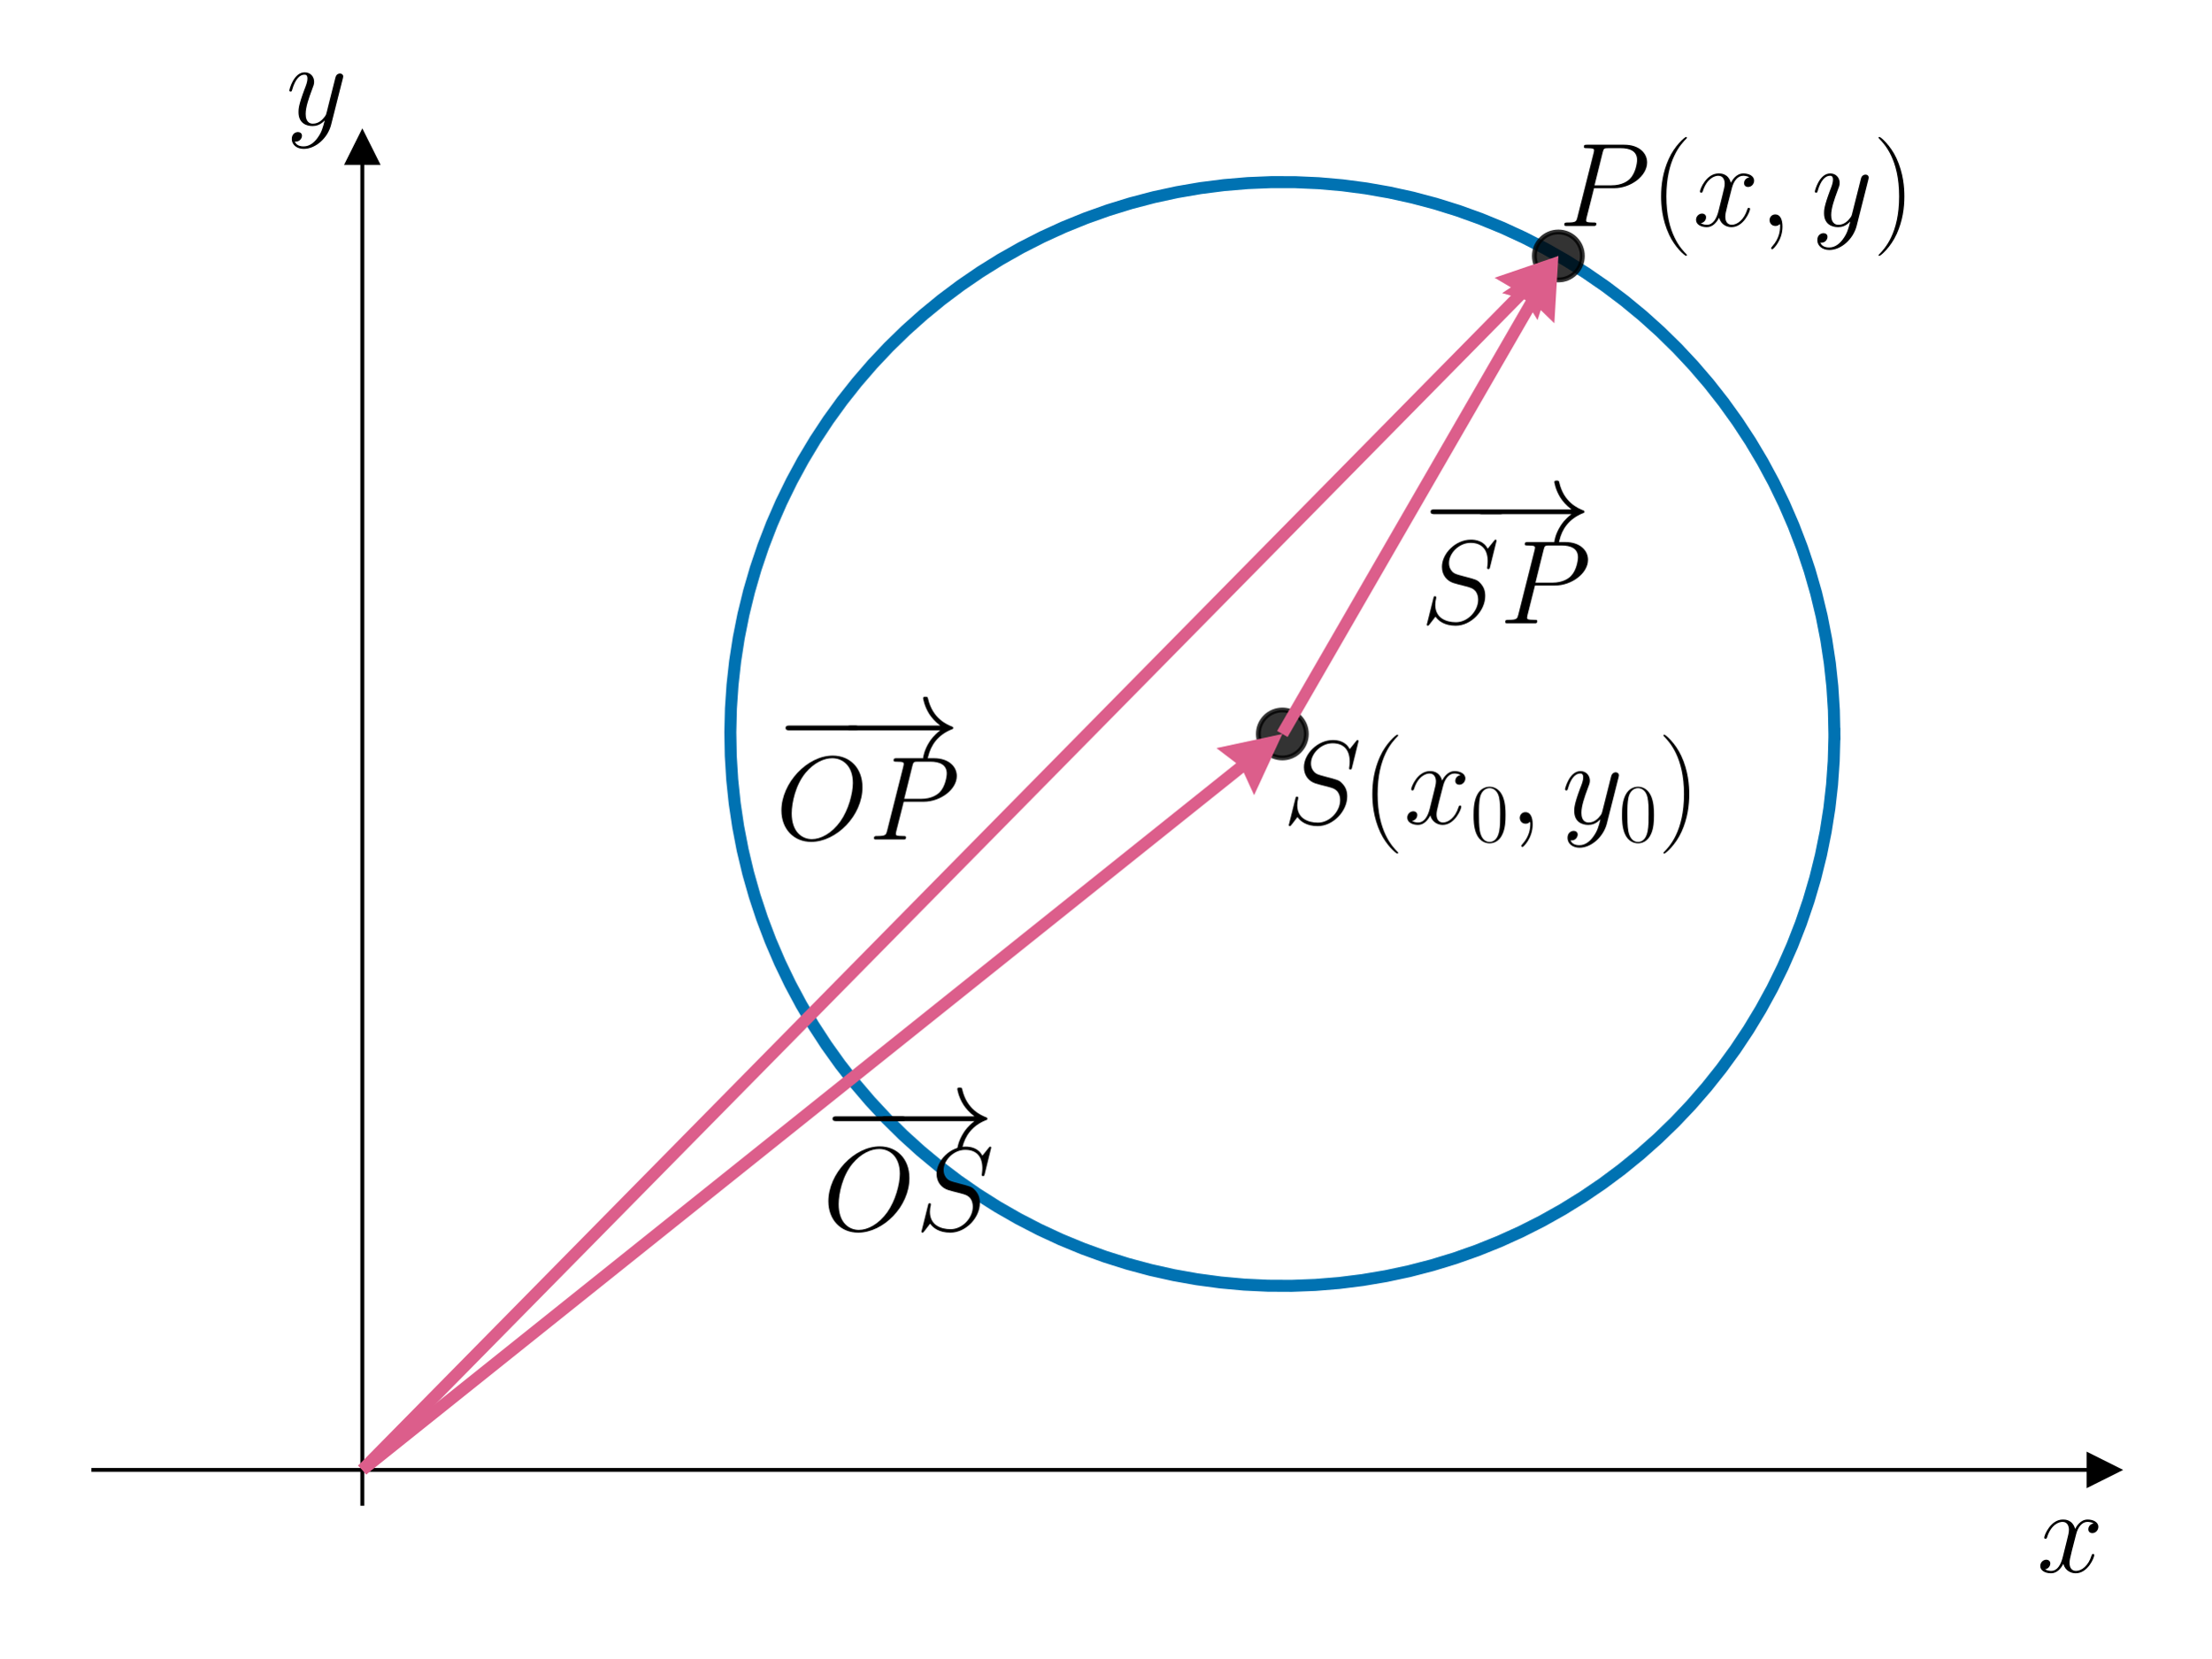
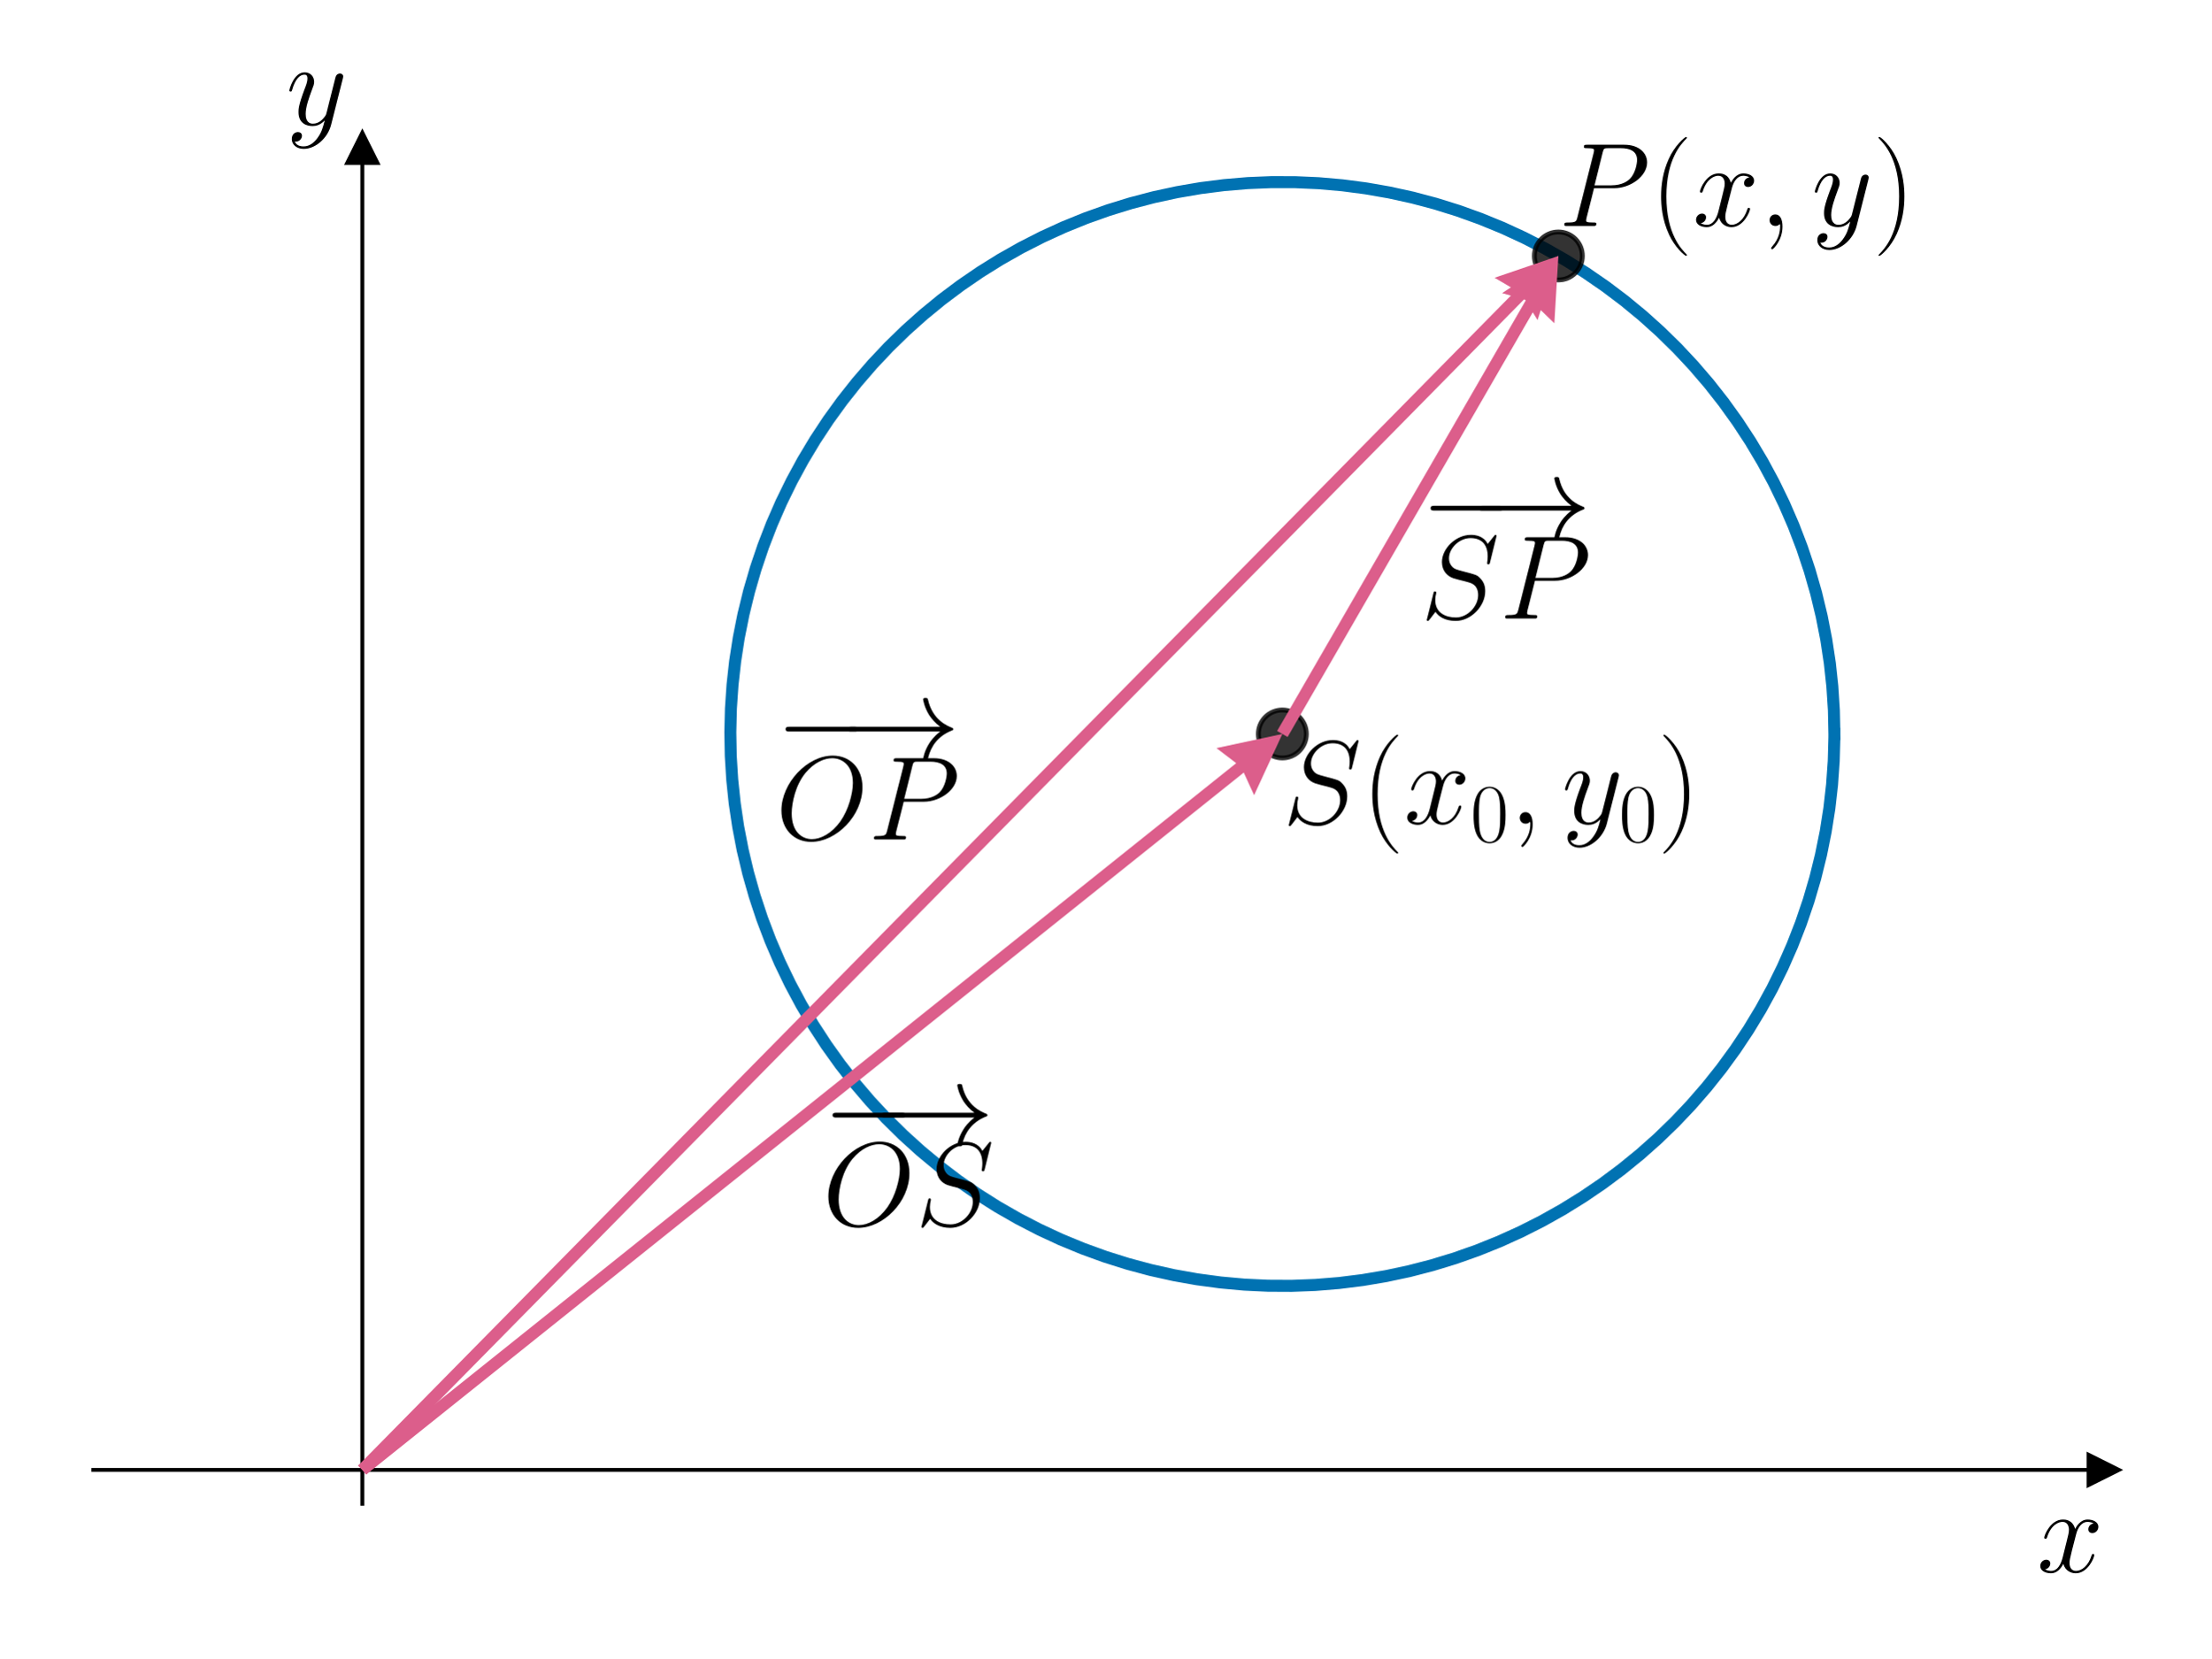
<svg xmlns="http://www.w3.org/2000/svg" xmlns:xlink="http://www.w3.org/1999/xlink" width="460.8pt" height="345.6pt" viewBox="0 0 460.8 345.6" version="1.1">
  <defs>
    <style type="text/css">*{stroke-linejoin: round; stroke-linecap: butt}</style>
  </defs>
  <g id="figure_1">
    <g id="patch_1">
      <path d="M 0 345.6  L 460.8 345.6  L 460.8 0  L 0 0  L 0 345.6  z " style="fill: none" />
    </g>
    <g id="axes_1">
      <g id="patch_2">
        <path d="M 19.44 313.441  L 438.36 313.441  L 438.36 30.87  L 19.44 30.87  L 19.44 313.441  z " style="fill: none" />
      </g>
      <g id="matplotlib.axis_1">
        <g id="text_1">
          <g transform="translate(424.5015 327.6747) scale(0.25 -0.25)">
            <defs>
              <path id="CMMI12-78" d="M 3034 2606  C 2829 2567 2752 2414 2752 2293  C 2752 2139 2874 2088 2963 2088  C 3155 2088 3290 2254 3290 2427  C 3290 2695 2982 2816 2714 2816  C 2323 2816 2106 2433 2048 2312  C 1901 2816 1504 2816 1389 2816  C 736 2816 390 1980 390 1839  C 390 1814 416 1782 461 1782  C 512 1782 525 1820 538 1846  C 755 2555 1184 2689 1370 2689  C 1658 2689 1715 2420 1715 2267  C 1715 2127 1677 1980 1600 1673  L 1382 798  C 1286 415 1101 64 762 64  C 730 64 570 64 435 147  C 666 192 717 383 717 460  C 717 588 621 664 499 664  C 346 664 179 530 179 326  C 179 57 480 -64 755 -64  C 1062 -64 1280 179 1414 441  C 1517 64 1837 -64 2074 -64  C 2726 -64 3072 773 3072 913  C 3072 945 3046 971 3008 971  C 2950 971 2944 939 2925 888  C 2752 326 2381 64 2093 64  C 1869 64 1747 230 1747 492  C 1747 632 1773 734 1875 1156  L 2099 2024  C 2195 2408 2413 2689 2707 2689  C 2720 2689 2899 2689 3034 2606  z " transform="scale(0.015625)" />
            </defs>
            <use xlink:href="#CMMI12-78" transform="scale(0.996264)" />
          </g>
        </g>
      </g>
      <g id="matplotlib.axis_2">
        <g id="text_2">
          <g transform="translate(59.61168 26.02586) scale(0.25 -0.25)">
            <defs>
              <path id="CMMI12-79" d="M 1683 -700  C 1510 -939 1261 -1152 947 -1152  C 870 -1152 563 -1152 467 -889  C 486 -895 518 -895 531 -895  C 723 -895 851 -729 851 -582  C 851 -435 730 -384 634 -384  C 531 -384 307 -458 307 -759  C 307 -1071 582 -1286 947 -1286  C 1587 -1286 2234 -700 2413 6  L 3040 2485  C 3046 2517 3059 2556 3059 2594  C 3059 2689 2982 2753 2886 2753  C 2829 2753 2694 2727 2643 2535  L 2170 658  C 2138 543 2138 530 2086 460  C 1958 281 1747 64 1440 64  C 1082 64 1050 415 1050 588  C 1050 952 1222 1443 1395 1903  C 1466 2088 1504 2178 1504 2305  C 1504 2574 1312 2816 998 2816  C 410 2816 173 1890 173 1839  C 173 1814 198 1782 243 1782  C 301 1782 307 1807 333 1897  C 486 2433 730 2689 979 2689  C 1037 2689 1146 2689 1146 2478  C 1146 2312 1075 2127 979 1884  C 666 1047 666 837 666 683  C 666 77 1101 -64 1421 -64  C 1606 -64 1837 -6 2061 230  L 2067 224  C 1971 -147 1907 -392 1683 -700  z " transform="scale(0.015625)" />
            </defs>
            <use xlink:href="#CMMI12-79" transform="scale(0.996264)" />
          </g>
        </g>
      </g>
      <g id="line2d_1">
        <defs>
-           <path id="m504352a942" d="M 3 0  L -3 -3  L -3 3  z " style="stroke: #000000; stroke-linejoin: miter" />
+           <path id="mc4ae5bc030" d="M 3 0  L -3 -3  L -3 3  z " style="stroke: #000000; stroke-linejoin: miter" />
        </defs>
        <g>
-           <use xlink:href="#m504352a942" x="438.36" y="306.378" style="stroke: #000000; stroke-linejoin: miter" />
+           <use xlink:href="#mc4ae5bc030" x="438.36" y="306.378" style="stroke: #000000; stroke-linejoin: miter" />
        </g>
      </g>
      <g id="line2d_2">
        <defs>
-           <path id="m44ee162aa2" d="M 0 -3  L -3 3  L 3 3  z " style="stroke: #000000; stroke-linejoin: miter" />
+           <path id="m2422c7882b" d="M 0 -3  L -3 3  L 3 3  z " style="stroke: #000000; stroke-linejoin: miter" />
        </defs>
        <g>
-           <use xlink:href="#m44ee162aa2" x="75.503" y="30.87" style="stroke: #000000; stroke-linejoin: miter" />
+           <use xlink:href="#m2422c7882b" x="75.503" y="30.87" style="stroke: #000000; stroke-linejoin: miter" />
        </g>
      </g>
      <g id="line2d_3">
-         <path d="M 382.297 152.981  L 382.191 148.036  L 381.872 143.101  L 381.342 138.183  L 380.6 133.293  L 379.649 128.44  L 378.491 123.631  L 377.126 118.877  L 375.559 114.186  L 373.792 109.567  L 371.827 105.028  L 369.669 100.577  L 367.322 96.224  L 364.791 91.975  L 362.078 87.839  L 359.191 83.824  L 356.134 79.936  L 352.912 76.183  L 349.532 72.572  L 346 69.11  L 342.322 65.803  L 338.506 62.657  L 334.558 59.678  L 330.486 56.871  L 326.296 54.242  L 321.998 51.795  L 317.598 49.536  L 313.106 47.467  L 308.528 45.594  L 303.875 43.919  L 299.153 42.445  L 294.373 41.176  L 289.542 40.114  L 284.671 39.26  L 279.767 38.616  L 274.84 38.184  L 269.899 37.964  L 264.953 37.956  L 260.011 38.161  L 255.083 38.578  L 250.177 39.207  L 245.303 40.046  L 240.469 41.093  L 235.685 42.348  L 230.959 43.807  L 226.3 45.467  L 221.717 47.327  L 217.218 49.381  L 212.812 51.627  L 208.506 54.061  L 204.308 56.677  L 200.227 59.471  L 196.27 62.438  L 192.444 65.573  L 188.757 68.869  L 185.214 72.32  L 181.823 75.92  L 178.59 79.663  L 175.521 83.542  L 172.621 87.548  L 169.896 91.676  L 167.351 95.917  L 164.991 100.263  L 162.819 104.707  L 160.841 109.24  L 159.059 113.854  L 157.478 118.54  L 156.099 123.29  L 154.925 128.095  L 153.959 132.945  L 153.203 137.833  L 152.657 142.749  L 152.323 147.683  L 152.202 152.628  L 152.293 157.573  L 152.597 162.51  L 153.112 167.429  L 153.839 172.321  L 154.775 177.177  L 155.918 181.989  L 157.268 186.747  L 158.821 191.443  L 160.574 196.068  L 162.525 200.613  L 164.669 205.07  L 167.002 209.431  L 169.521 213.687  L 172.221 217.832  L 175.096 221.856  L 178.141 225.753  L 181.351 229.516  L 184.72 233.137  L 188.242 236.61  L 191.909 239.929  L 195.716 243.086  L 199.654 246.078  L 203.718 248.897  L 207.899 251.539  L 212.19 253.999  L 216.583 256.272  L 221.069 258.354  L 225.641 260.241  L 230.289 261.931  L 235.006 263.419  L 239.783 264.702  L 244.61 265.78  L 249.479 266.648  L 254.381 267.307  L 259.306 267.755  L 264.247 267.99  L 269.192 268.013  L 274.135 267.823  L 279.064 267.421  L 283.972 266.807  L 288.849 265.983  L 293.686 264.951  L 298.474 263.711  L 303.204 262.267  L 307.868 260.62  L 312.457 258.775  L 316.962 256.734  L 321.375 254.502  L 325.689 252.081  L 329.894 249.478  L 333.984 246.697  L 337.95 243.742  L 341.785 240.619  L 345.483 237.334  L 349.037 233.894  L 352.439 230.304  L 355.683 226.571  L 358.764 222.702  L 361.676 218.704  L 364.414 214.585  L 366.972 210.352  L 369.346 206.013  L 371.531 201.576  L 373.523 197.049  L 375.319 192.441  L 376.915 187.759  L 378.308 183.014  L 379.496 178.213  L 380.477 173.365  L 381.249 168.479  L 381.809 163.565  L 382.158 158.632  L 382.295 153.688  L 382.297 152.981  L 382.297 152.981  " clip-path="url(#p1a6ecba713)" style="fill: none; stroke: #0072b2; stroke-width: 2.5; stroke-linecap: square" />
+         <path d="M 382.297 152.981  L 382.191 148.036  L 381.872 143.101  L 381.342 138.183  L 380.6 133.293  L 379.649 128.44  L 378.491 123.631  L 377.126 118.877  L 375.559 114.186  L 373.792 109.567  L 371.827 105.028  L 369.669 100.577  L 367.322 96.224  L 364.791 91.975  L 362.078 87.839  L 359.191 83.824  L 356.134 79.936  L 352.912 76.183  L 349.532 72.572  L 346 69.11  L 342.322 65.803  L 338.506 62.657  L 334.558 59.678  L 330.486 56.871  L 326.296 54.242  L 321.998 51.795  L 317.598 49.536  L 313.106 47.467  L 308.528 45.594  L 303.875 43.919  L 299.153 42.445  L 294.373 41.176  L 289.542 40.114  L 284.671 39.26  L 279.767 38.616  L 274.84 38.184  L 269.899 37.964  L 264.953 37.956  L 260.011 38.161  L 255.083 38.578  L 250.177 39.207  L 245.303 40.046  L 240.469 41.093  L 235.685 42.348  L 230.959 43.807  L 226.3 45.467  L 221.717 47.327  L 217.218 49.381  L 212.812 51.627  L 208.506 54.061  L 204.308 56.677  L 200.227 59.471  L 196.27 62.438  L 192.444 65.573  L 188.757 68.869  L 185.214 72.32  L 181.823 75.92  L 178.59 79.663  L 175.521 83.542  L 172.621 87.548  L 169.896 91.676  L 167.351 95.917  L 164.991 100.263  L 162.819 104.707  L 160.841 109.24  L 159.059 113.854  L 157.478 118.54  L 156.099 123.29  L 154.925 128.095  L 153.959 132.945  L 153.203 137.833  L 152.657 142.749  L 152.323 147.683  L 152.202 152.628  L 152.293 157.573  L 152.597 162.51  L 153.112 167.429  L 153.839 172.321  L 154.775 177.177  L 155.918 181.989  L 157.268 186.747  L 158.821 191.443  L 160.574 196.068  L 162.525 200.613  L 164.669 205.07  L 167.002 209.431  L 169.521 213.687  L 172.221 217.832  L 175.096 221.856  L 178.141 225.753  L 181.351 229.516  L 184.72 233.137  L 188.242 236.61  L 191.909 239.929  L 195.716 243.086  L 199.654 246.078  L 203.718 248.897  L 207.899 251.539  L 212.19 253.999  L 216.583 256.272  L 221.069 258.354  L 225.641 260.241  L 230.289 261.931  L 235.006 263.419  L 239.783 264.702  L 244.61 265.78  L 249.479 266.648  L 254.381 267.307  L 259.306 267.755  L 264.247 267.99  L 269.192 268.013  L 274.135 267.823  L 279.064 267.421  L 283.972 266.807  L 288.849 265.983  L 293.686 264.951  L 298.474 263.711  L 303.204 262.267  L 307.868 260.62  L 312.457 258.775  L 316.962 256.734  L 321.375 254.502  L 325.689 252.081  L 329.894 249.478  L 333.984 246.697  L 337.95 243.742  L 341.785 240.619  L 345.483 237.334  L 349.037 233.894  L 352.439 230.304  L 355.683 226.571  L 358.764 222.702  L 361.676 218.704  L 364.414 214.585  L 366.972 210.352  L 369.346 206.013  L 371.531 201.576  L 373.523 197.049  L 375.319 192.441  L 376.915 187.759  L 378.308 183.014  L 379.496 178.213  L 380.477 173.365  L 381.249 168.479  L 381.809 163.565  L 382.158 158.632  L 382.295 153.688  L 382.297 152.981  L 382.297 152.981  " clip-path="url(#p3a8e6a017f)" style="fill: none; stroke: #0072b2; stroke-width: 2.5; stroke-linecap: square" />
      </g>
      <g id="line2d_4">
        <defs>
-           <path id="m63e2747a21" d="M 0 5  C 1.326 5 2.598 4.473 3.536 3.536  C 4.473 2.598 5 1.326 5 0  C 5 -1.326 4.473 -2.598 3.536 -3.536  C 2.598 -4.473 1.326 -5 0 -5  C -1.326 -5 -2.598 -4.473 -3.536 -3.536  C -4.473 -2.598 -5 -1.326 -5 0  C -5 1.326 -4.473 2.598 -3.536 3.536  C -2.598 4.473 -1.326 5 0 5  z " style="stroke: #000000; stroke-opacity: 0.8" />
+           <path id="md65e736602" d="M 0 5  C 1.326 5 2.598 4.473 3.536 3.536  C 4.473 2.598 5 1.326 5 0  C 5 -1.326 4.473 -2.598 3.536 -3.536  C 2.598 -4.473 1.326 -5 0 -5  C -1.326 -5 -2.598 -4.473 -3.536 -3.536  C -4.473 -2.598 -5 -1.326 -5 0  C -5 1.326 -4.473 2.598 -3.536 3.536  C -2.598 4.473 -1.326 5 0 5  z " style="stroke: #000000; stroke-opacity: 0.8" />
        </defs>
-         <g clip-path="url(#p1a6ecba713)">
-           <use xlink:href="#m63e2747a21" x="267.249" y="152.981" style="fill-opacity: 0.8; stroke: #000000; stroke-opacity: 0.8" />
+         <g clip-path="url(#p3a8e6a017f)">
+           <use xlink:href="#md65e736602" x="267.249" y="152.981" style="fill-opacity: 0.8; stroke: #000000; stroke-opacity: 0.8" />
        </g>
      </g>
      <g id="line2d_5">
-         <g clip-path="url(#p1a6ecba713)">
-           <use xlink:href="#m63e2747a21" x="324.773" y="53.347" style="fill-opacity: 0.8; stroke: #000000; stroke-opacity: 0.8" />
+         <g clip-path="url(#p3a8e6a017f)">
+           <use xlink:href="#md65e736602" x="324.773" y="53.347" style="fill-opacity: 0.8; stroke: #000000; stroke-opacity: 0.8" />
        </g>
      </g>
      <g id="patch_3">
        <path d="M 75.503 313.441  L 75.503 30.87  " style="fill: none; stroke: #000000; stroke-width: 0.8; stroke-linejoin: miter; stroke-linecap: square" />
      </g>
      <g id="patch_4">
        <path d="M 438.36 313.441  L 438.36 30.87  " style="fill: none" />
      </g>
      <g id="patch_5">
        <path d="M 19.44 306.378  L 438.36 306.378  " style="fill: none; stroke: #000000; stroke-width: 0.8; stroke-linejoin: miter; stroke-linecap: square" />
      </g>
      <g id="patch_6">
        <path d="M 19.44 30.87  L 438.36 30.87  " style="fill: none" />
      </g>
      <g id="text_3">
        <g transform="translate(267.3126 171.6833) scale(0.25 -0.25)">
          <defs>
            <path id="CMMI12-53" d="M 4064 4423  C 4064 4480 4019 4480 4006 4480  C 3981 4480 3974 4474 3898 4378  C 3859 4333 3597 4001 3590 3995  C 3379 4410 2957 4480 2688 4480  C 1875 4480 1139 3743 1139 3025  C 1139 2549 1427 2269 1741 2161  C 1811 2135 2189 2033 2381 1989  C 2707 1900 2790 1875 2925 1735  C 2950 1703 3078 1557 3078 1258  C 3078 667 2528 57 1888 57  C 1363 57 781 280 781 991  C 781 1112 806 1265 826 1328  C 826 1348 832 1378 832 1391  C 832 1417 819 1449 768 1449  C 710 1449 704 1436 678 1328  L 352 24  C 352 18 326 -64 326 -71  C 326 -128 378 -128 390 -128  C 416 -128 422 -122 499 -26  L 794 356  C 947 126 1280 -128 1875 -128  C 2701 -128 3456 666 3456 1460  C 3456 1728 3392 1963 3149 2197  C 3014 2331 2899 2363 2310 2516  C 1882 2630 1824 2649 1709 2751  C 1600 2858 1517 3011 1517 3227  C 1517 3761 2061 4308 2669 4308  C 3296 4308 3590 3926 3590 3323  C 3590 3158 3558 2986 3558 2961  C 3558 2903 3610 2903 3629 2903  C 3686 2903 3693 2922 3718 3024  L 4064 4423  z " transform="scale(0.015625)" />
            <path id="CMR17-28" d="M 1958 -1561  C 1958 -1555 1958 -1542 1939 -1523  C 1645 -1224 858 -407 858 1581  C 858 3569 1632 4379 1946 4697  C 1946 4704 1958 4717 1958 4736  C 1958 4755 1939 4768 1914 4768  C 1843 4768 1299 4296 986 3594  C 666 2887 576 2199 576 1588  C 576 1128 621 351 1005 -471  C 1312 -1135 1837 -1600 1914 -1600  C 1946 -1600 1958 -1587 1958 -1561  z " transform="scale(0.015625)" />
            <path id="CMR17-30" d="M 2688 2025  C 2688 2416 2682 3080 2413 3591  C 2176 4039 1798 4198 1466 4198  C 1158 4198 768 4058 525 3597  C 269 3118 243 2524 243 2025  C 243 1661 250 1106 448 619  C 723 -39 1216 -128 1466 -128  C 1760 -128 2208 -7 2470 600  C 2662 1042 2688 1559 2688 2025  z M 1466 -26  C 1056 -26 813 325 723 812  C 653 1188 653 1738 653 2096  C 653 2588 653 2997 736 3387  C 858 3929 1216 4096 1466 4096  C 1728 4096 2067 3923 2189 3400  C 2272 3036 2278 2607 2278 2096  C 2278 1680 2278 1169 2202 792  C 2067 95 1690 -26 1466 -26  z " transform="scale(0.015625)" />
            <path id="CMMI12-3b" d="M 1248 -31  C 1248 343 1126 619 864 619  C 659 619 557 453 557 313  C 557 172 653 0 870 0  C 954 0 1024 26 1082 83  C 1094 96 1101 96 1107 96  C 1120 96 1120 5 1120 -27  C 1120 -240 1082 -659 710 -1080  C 640 -1157 640 -1170 640 -1183  C 640 -1216 672 -1248 704 -1248  C 755 -1248 1248 -771 1248 -31  z " transform="scale(0.015625)" />
            <path id="CMR17-29" d="M 1683 1581  C 1683 2040 1638 2817 1254 3639  C 947 4303 422 4768 346 4768  C 326 4768 301 4761 301 4729  C 301 4717 307 4710 314 4697  C 621 4378 1402 3568 1402 1584  C 1402 -407 627 -1217 314 -1537  C 307 -1549 301 -1556 301 -1568  C 301 -1600 326 -1600 346 -1600  C 416 -1600 960 -1128 1274 -426  C 1594 281 1683 969 1683 1581  z " transform="scale(0.015625)" />
          </defs>
          <use xlink:href="#CMMI12-53" transform="scale(0.996264)" />
          <use xlink:href="#CMR17-28" transform="translate(65.79444 0) scale(0.996264)" />
          <use xlink:href="#CMMI12-78" transform="translate(101.0752 0) scale(0.996264)" />
          <use xlink:href="#CMR17-30" transform="translate(156.5093 -14.94392) scale(0.697382)" />
          <use xlink:href="#CMMI12-3b" transform="translate(188.9906 0) scale(0.996264)" />
          <use xlink:href="#CMMI12-79" transform="translate(232.6922 0) scale(0.996264)" />
          <use xlink:href="#CMR17-30" transform="translate(280.2564 -14.94392) scale(0.697382)" />
          <use xlink:href="#CMR17-29" transform="translate(312.7377 0) scale(0.996264)" />
        </g>
      </g>
      <g id="text_4">
        <g transform="translate(324.8366 47.09634) scale(0.25 -0.25)">
          <defs>
            <path id="CMMI12-50" d="M 1894 2023  L 2970 2023  C 3853 2023 4736 2673 4736 3401  C 4736 3898 4314 4352 3507 4352  L 1530 4352  C 1408 4352 1350 4352 1350 4231  C 1350 4167 1408 4167 1504 4167  C 1894 4167 1894 4116 1894 4046  C 1894 4034 1894 3995 1869 3899  L 1005 472  C 947 249 934 185 486 185  C 365 185 301 185 301 70  C 301 0 358 0 397 0  C 518 0 646 0 768 0  L 1517 0  C 1638 0 1773 0 1894 0  C 1946 0 2016 0 2016 121  C 2016 185 1958 185 1862 185  C 1478 185 1472 230 1472 293  C 1472 325 1478 369 1485 401  L 1894 2023  z M 2355 3930  C 2413 4167 2438 4167 2688 4167  L 3322 4167  C 3802 4167 4198 4013 4198 3535  C 4198 3369 4115 2827 3821 2534  C 3712 2419 3405 2176 2822 2176  L 1920 2176  L 2355 3930  z " transform="scale(0.015625)" />
          </defs>
          <use xlink:href="#CMMI12-50" transform="scale(0.996264)" />
          <use xlink:href="#CMR17-28" transform="translate(76.42582 0) scale(0.996264)" />
          <use xlink:href="#CMMI12-78" transform="translate(111.7066 0) scale(0.996264)" />
          <use xlink:href="#CMMI12-3b" transform="translate(167.1406 0) scale(0.996264)" />
          <use xlink:href="#CMMI12-79" transform="translate(210.8422 0) scale(0.996264)" />
          <use xlink:href="#CMR17-29" transform="translate(261.981 0) scale(0.996264)" />
        </g>
      </g>
      <g id="text_5">
-         <g transform="translate(171.4393 256.4283) scale(0.25 -0.25)">
+         <g transform="translate(171.4393 255.432) scale(0.25 -0.25)">
          <defs>
            <path id="CMSY10-0" d="M 4218 1472  C 4326 1472 4442 1472 4442 1600  C 4442 1728 4326 1728 4218 1728  L 755 1728  C 646 1728 531 1728 531 1600  C 531 1472 646 1472 755 1472  L 4218 1472  z " transform="scale(0.015625)" />
            <path id="CMSY10-21" d="M 5338 1472  C 4986 1203 4813 941 4762 858  C 4474 416 4422 13 4422 6  C 4422 -70 4499 -70 4550 -70  C 4659 -70 4666 -58 4691 58  C 4838 685 5216 1222 5939 1517  C 6016 1542 6035 1555 6035 1600  C 6035 1645 5997 1664 5984 1670  C 5702 1779 4928 2099 4685 3174  C 4666 3251 4659 3270 4550 3270  C 4499 3270 4422 3270 4422 3193  C 4422 3180 4480 2777 4749 2349  C 4877 2157 5062 1933 5338 1728  L 582 1728  C 467 1728 352 1728 352 1600  C 352 1472 467 1472 582 1472  L 5338 1472  z " transform="scale(0.015625)" />
            <path id="CMMI12-4f" d="M 4646 2797  C 4646 3848 3955 4492 3059 4492  C 1690 4492 307 3026 307 1554  C 307 554 973 -128 1901 -128  C 3245 -128 4646 1268 4646 2797  z M 1939 19  C 1414 19 858 401 858 1395  C 858 1974 1069 2924 1594 3562  C 2061 4123 2598 4352 3027 4352  C 3590 4352 4134 3944 4134 3026  C 4134 2459 3891 1573 3462 968  C 2995 318 2413 19 1939 19  z " transform="scale(0.015625)" />
          </defs>
-           <use xlink:href="#CMSY10-0" transform="translate(0 68.07804) scale(0.996264)" />
-           <use xlink:href="#CMSY10-21" transform="translate(43.42816 68.07804) scale(0.996264)" />
+           <use xlink:href="#CMSY10-0" transform="translate(0 67.08177) scale(0.996264)" />
+           <use xlink:href="#CMSY10-21" transform="translate(43.42816 67.08177) scale(0.996264)" />
          <use xlink:href="#CMMI12-4f" transform="scale(0.996264)" />
          <use xlink:href="#CMMI12-53" transform="translate(77.2604 0) scale(0.996264)" />
        </g>
      </g>
      <g id="text_6">
-         <g transform="translate(296.0746 129.9124) scale(0.25 -0.25)">
-           <use xlink:href="#CMSY10-0" transform="translate(0 68.07804) scale(0.996264)" />
-           <use xlink:href="#CMSY10-21" transform="translate(42.59358 68.07804) scale(0.996264)" />
+         <g transform="translate(296.0746 128.9161) scale(0.25 -0.25)">
+           <use xlink:href="#CMSY10-0" transform="translate(0 67.08177) scale(0.996264)" />
+           <use xlink:href="#CMSY10-21" transform="translate(42.59358 67.08177) scale(0.996264)" />
          <use xlink:href="#CMMI12-53" transform="scale(0.996264)" />
          <use xlink:href="#CMMI12-50" transform="translate(65.79444 0) scale(0.996264)" />
        </g>
      </g>
      <g id="text_7">
        <g transform="translate(161.6532 174.9735) scale(0.25 -0.25)">
-           <use xlink:href="#CMSY10-0" transform="translate(0 68.07804) scale(0.996264)" />
-           <use xlink:href="#CMSY10-21" transform="translate(54.05954 68.07804) scale(0.996264)" />
+           <use xlink:href="#CMSY10-0" transform="translate(0 67.08177) scale(0.996264)" />
+           <use xlink:href="#CMSY10-21" transform="translate(54.05954 67.08177) scale(0.996264)" />
          <use xlink:href="#CMMI12-4f" transform="scale(0.996264)" />
          <use xlink:href="#CMMI12-50" transform="translate(77.2604 0) scale(0.996264)" />
        </g>
      </g>
      <g id="Quiver_1">
-         <path d="M 74.718 305.397  L 257.632 159.066  L 253.51 155.925  L 267.249 152.981  L 261.361 165.739  L 259.202 161.028  L 76.288 307.36  L 74.718 305.397  " clip-path="url(#p1a6ecba713)" style="fill: #dc5e8b" />
+         <path d="M 74.718 305.397  L 257.632 159.066  L 253.51 155.925  L 267.249 152.981  L 261.361 165.739  L 259.202 161.028  L 76.288 307.36  L 74.718 305.397  " clip-path="url(#p3a8e6a017f)" style="fill: #dc5e8b" />
      </g>
      <g id="Quiver_2">
-         <path d="M 266.161 152.353  L 318.029 62.514  L 313.048 61.089  L 324.773 53.347  L 323.931 67.373  L 320.206 63.771  L 268.338 153.61  L 266.161 152.353  " clip-path="url(#p1a6ecba713)" style="fill: #dc5e8b" />
+         <path d="M 266.161 152.353  L 318.029 62.514  L 313.048 61.089  L 324.773 53.347  L 323.931 67.373  L 320.206 63.771  L 268.338 153.61  L 266.161 152.353  " clip-path="url(#p3a8e6a017f)" style="fill: #dc5e8b" />
      </g>
      <g id="Quiver_3">
-         <path d="M 74.607 305.496  L 315.94 60.522  L 311.477 57.89  L 324.773 53.347  L 320.43 66.71  L 317.731 62.286  L 76.398 307.26  L 74.607 305.496  " clip-path="url(#p1a6ecba713)" style="fill: #dc5e8b" />
+         <path d="M 74.607 305.496  L 315.94 60.522  L 311.477 57.89  L 324.773 53.347  L 320.43 66.71  L 317.731 62.286  L 76.398 307.26  L 74.607 305.496  " clip-path="url(#p3a8e6a017f)" style="fill: #dc5e8b" />
      </g>
    </g>
  </g>
  <defs>
-     <clipPath id="p1a6ecba713">
+     <clipPath id="p3a8e6a017f">
      <rect x="19.44" y="30.87" width="418.92" height="282.571" />
    </clipPath>
  </defs>
</svg>
